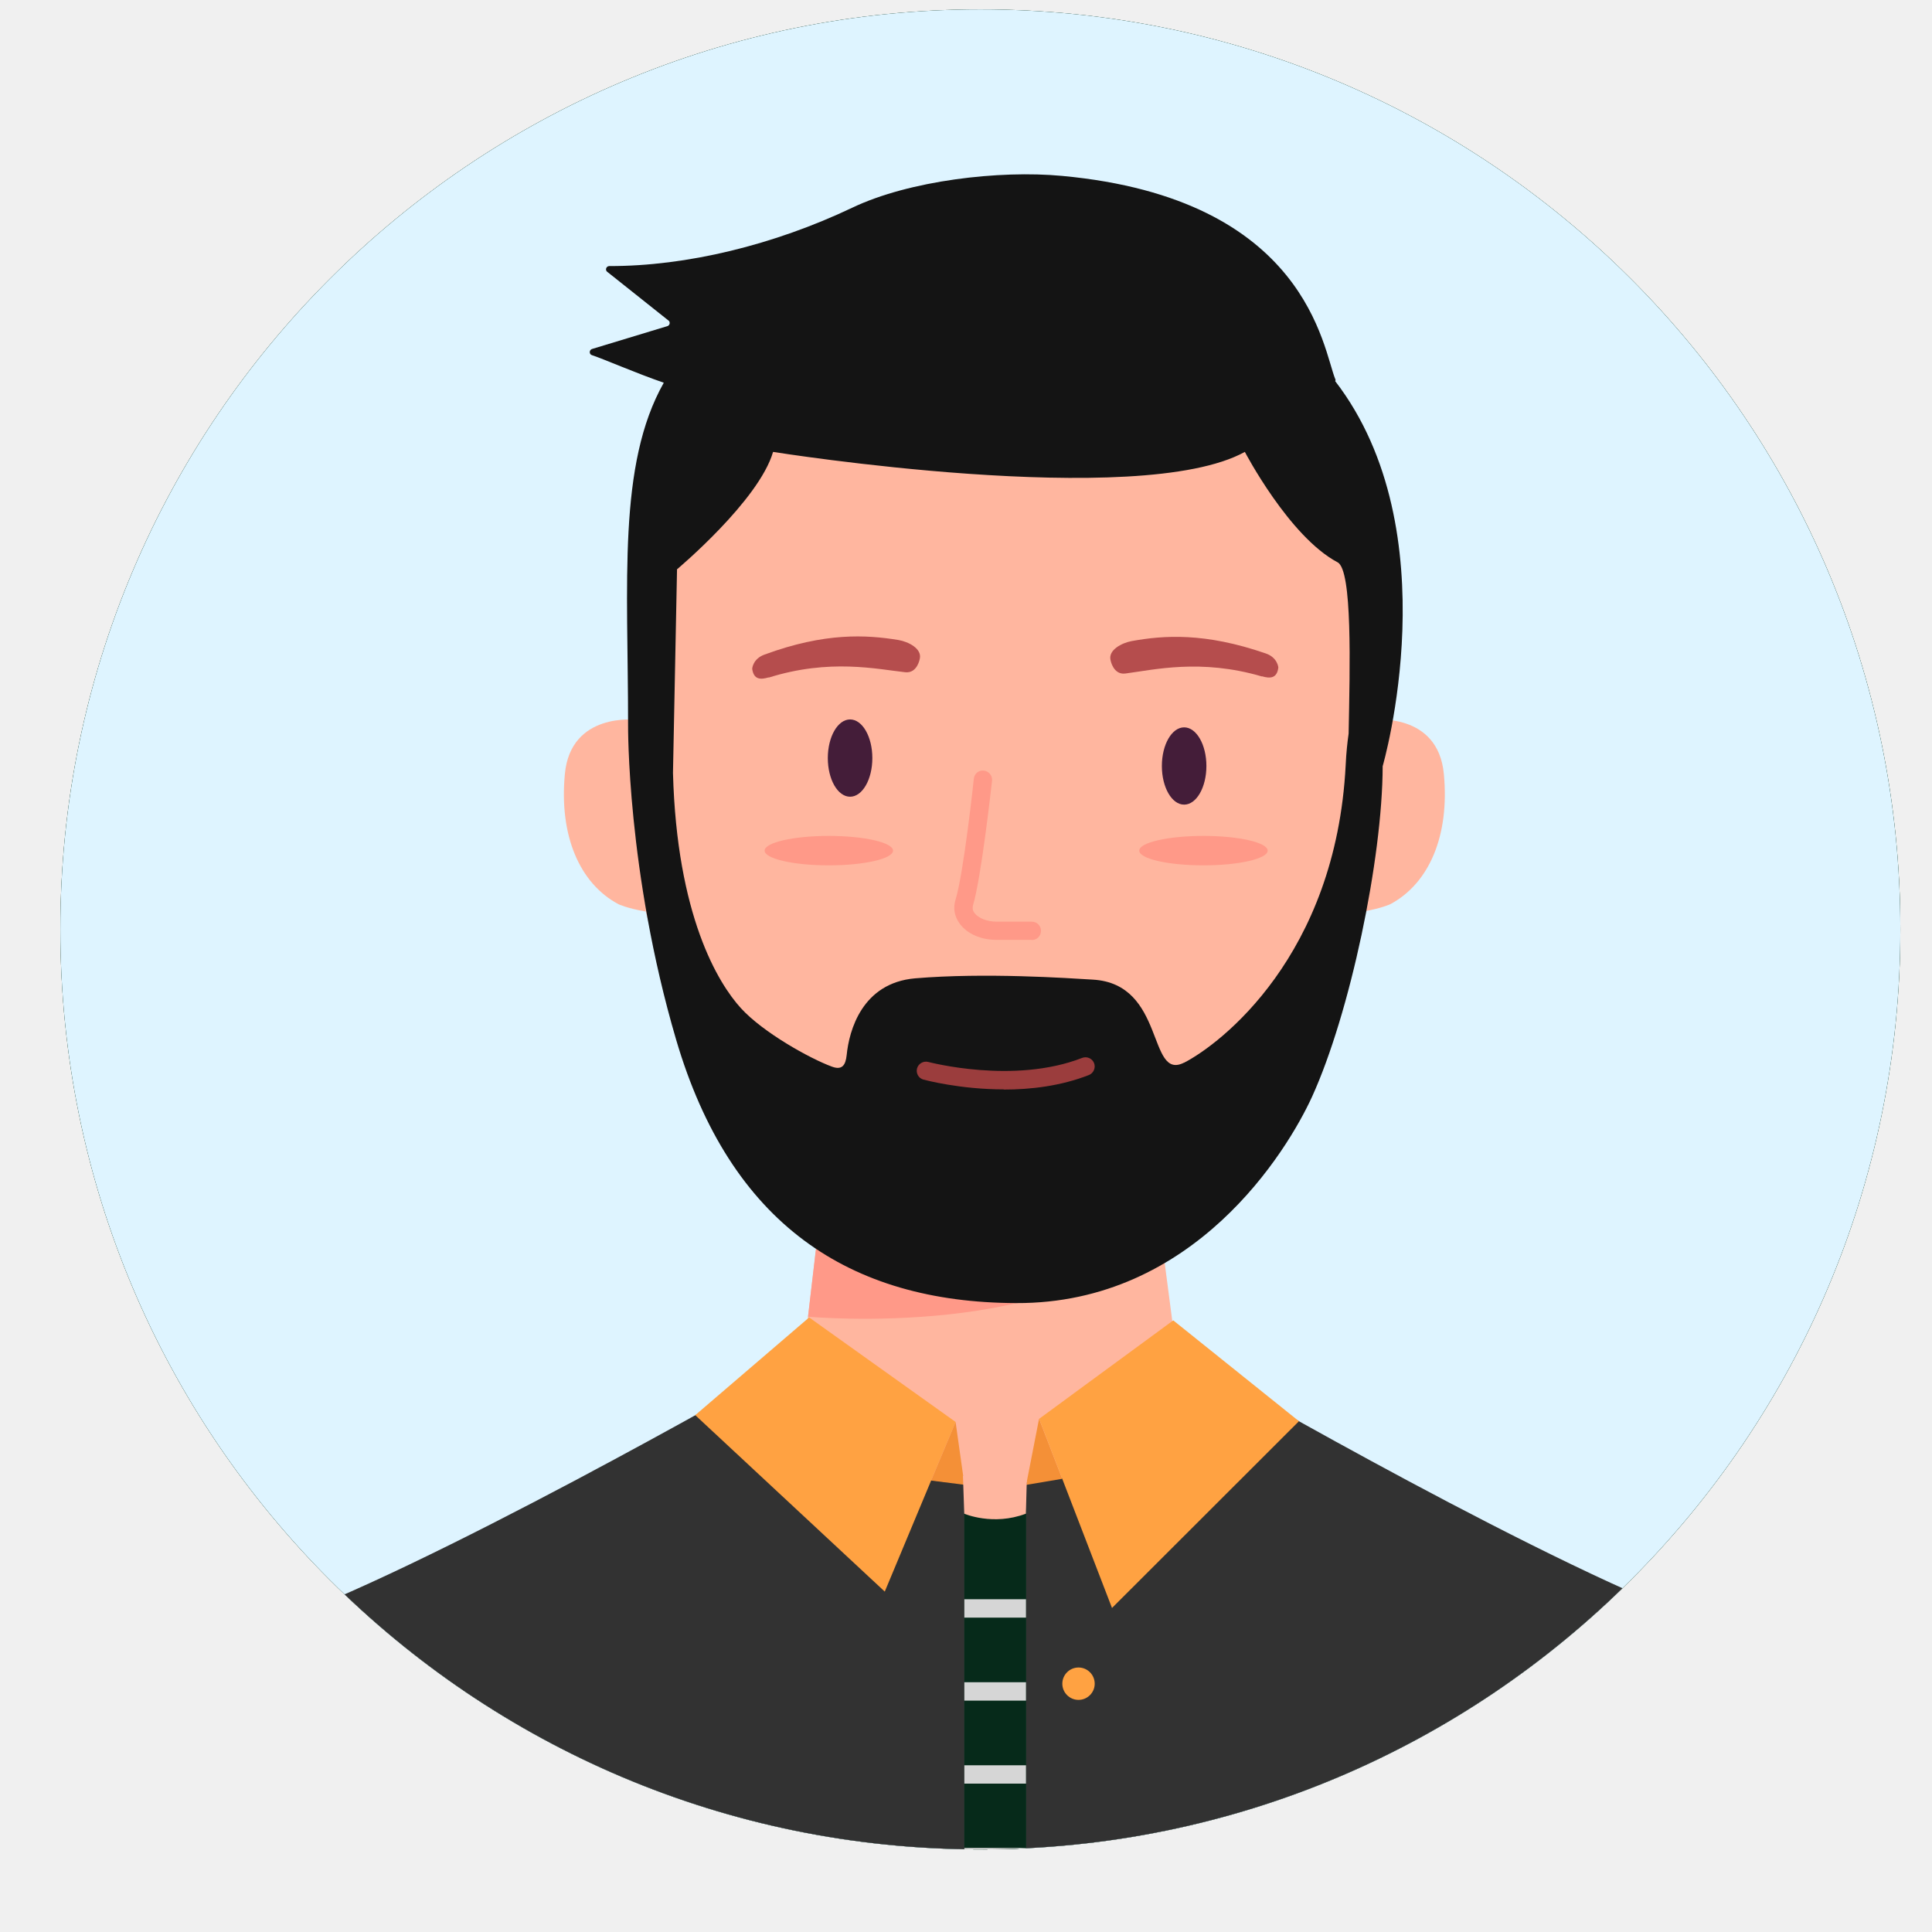
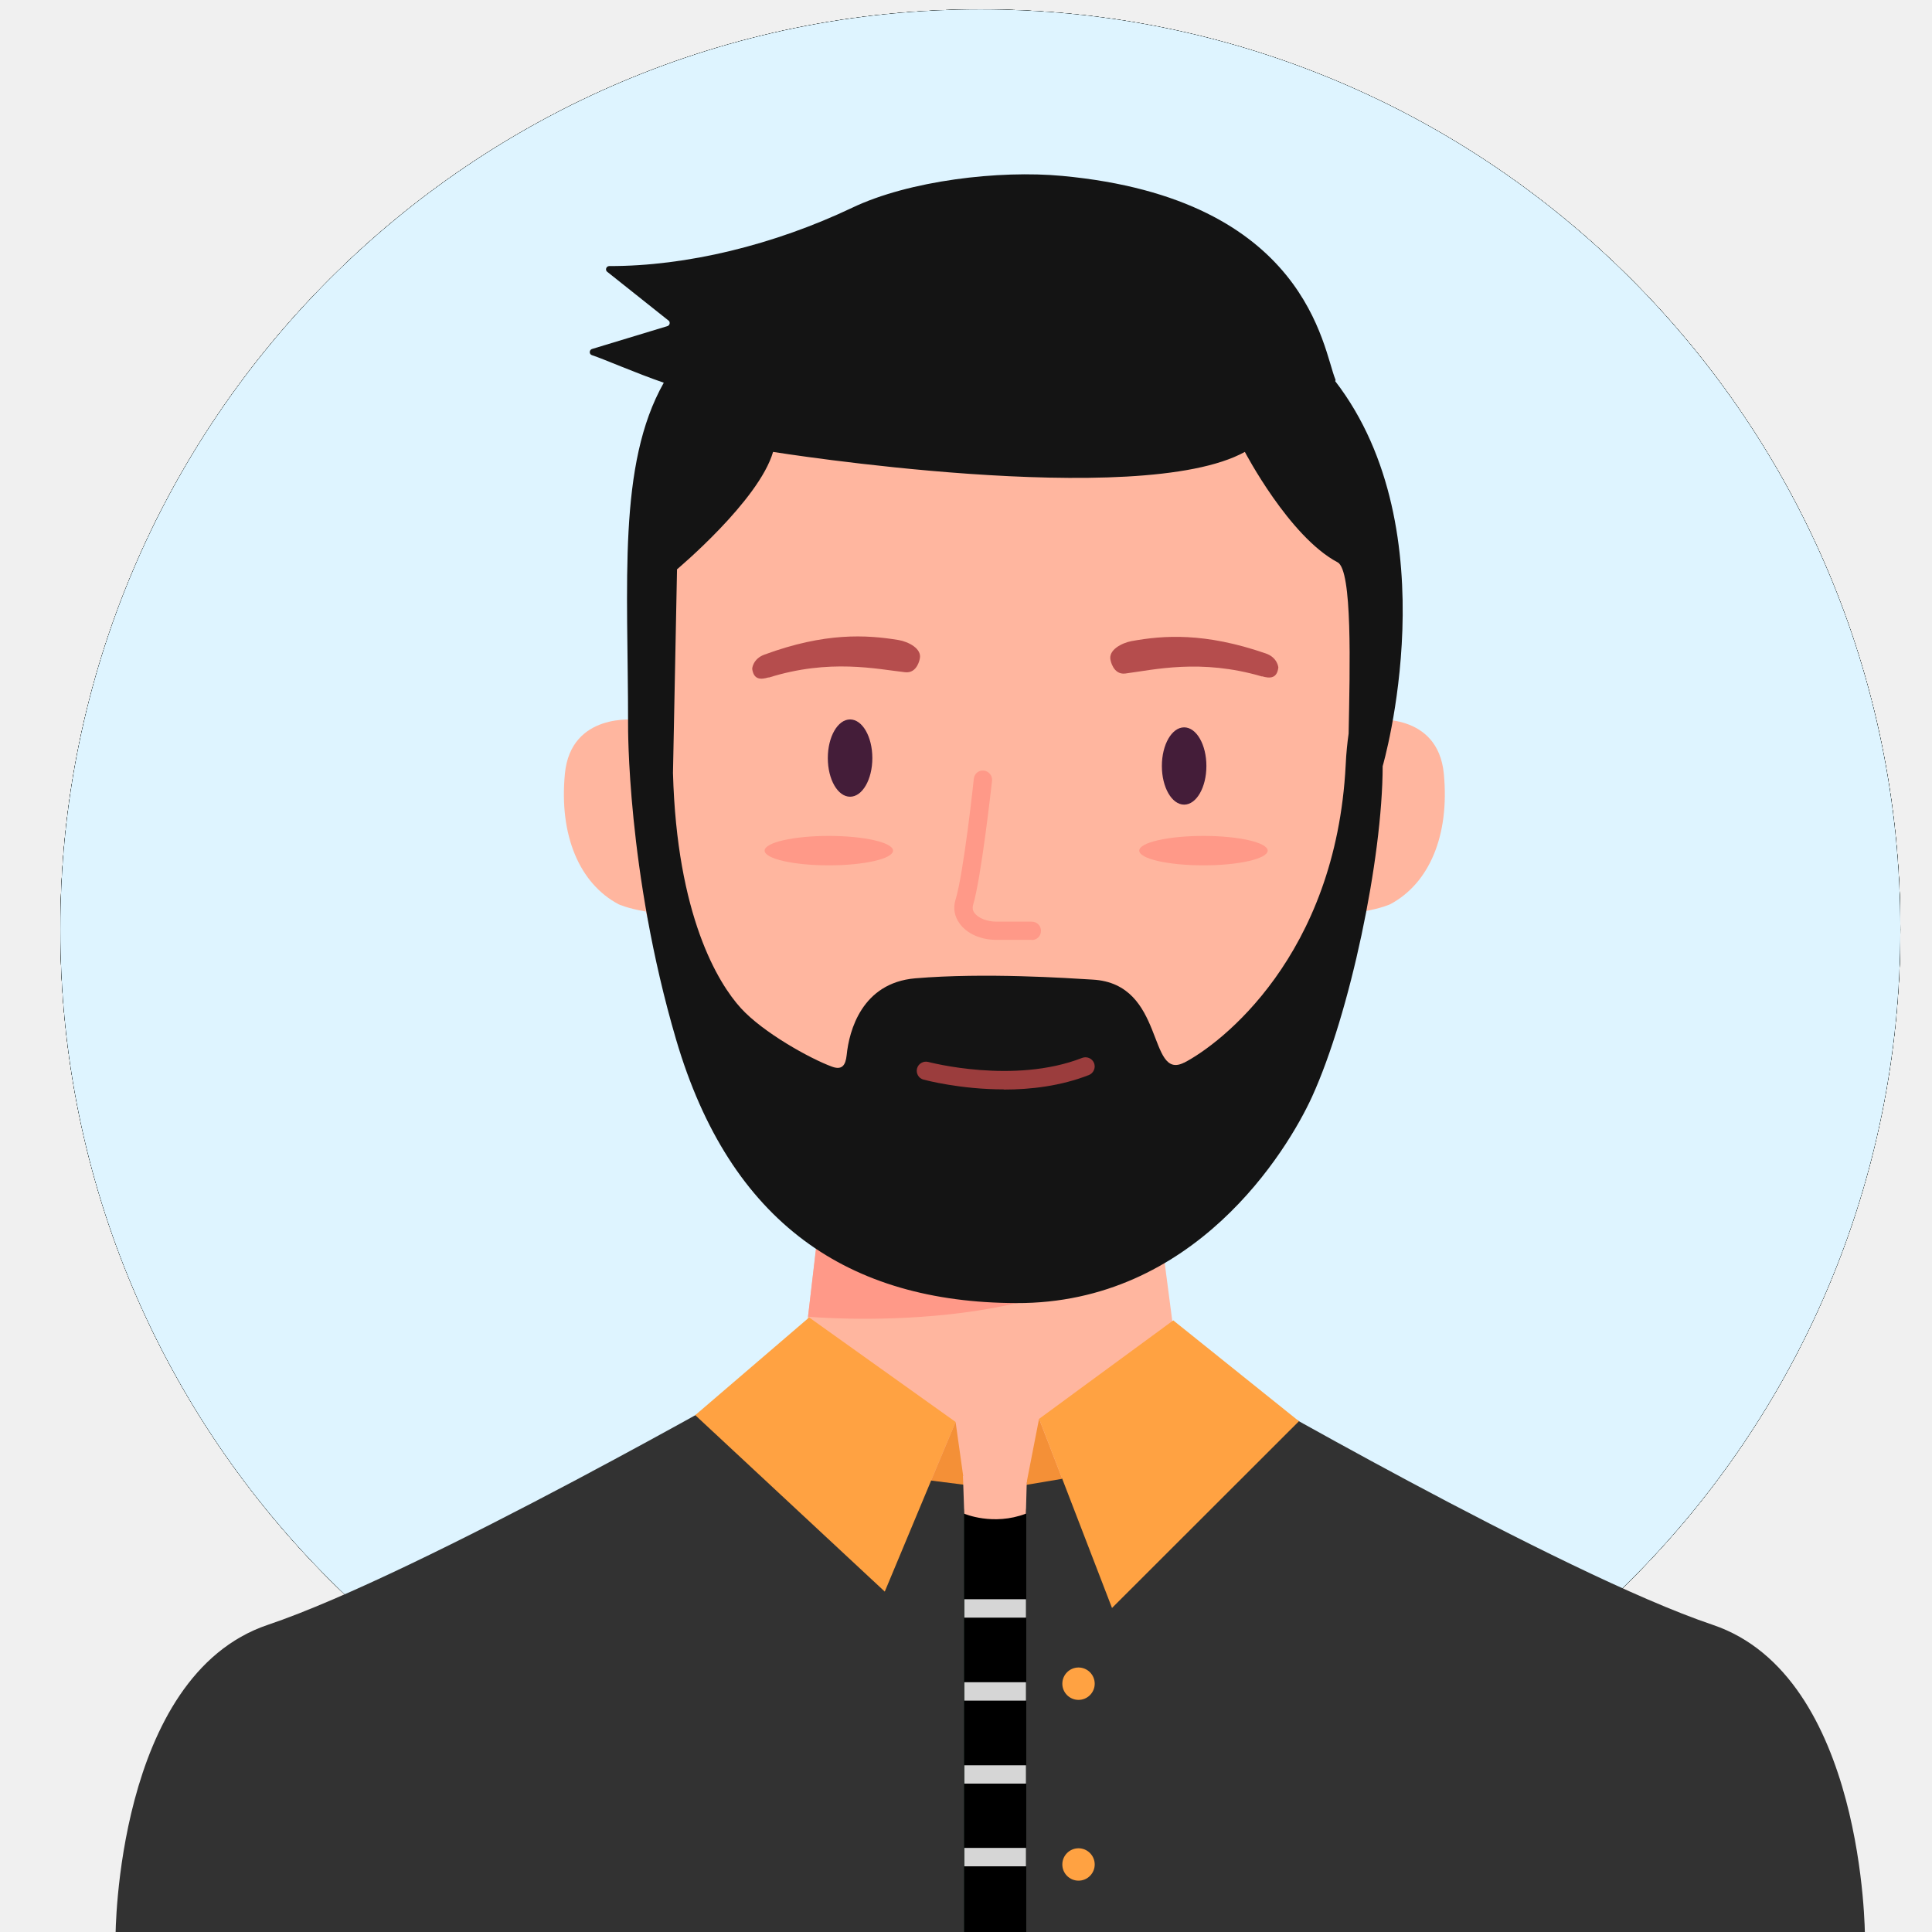
<svg xmlns="http://www.w3.org/2000/svg" width="21" height="21" viewBox="0 0 21 21" fill="none">
-   <g clip-path="url(#clip0_9899_30640)">
+   <g clipPath="url(#clip0_9899_30640)">
    <rect x="0.656" y="0.102" width="20" height="20" rx="10" fill="#106840" />
-     <rect x="0.656" y="0.102" width="20" height="20" rx="10" fill="black" fill-opacity="0.2" />
-     <rect x="0.656" y="0.102" width="20" height="20" rx="10" fill="black" fill-opacity="0.2" />
-     <rect x="0.656" y="0.102" width="20" height="20" rx="10" fill="black" fill-opacity="0.2" />
-     <rect x="0.656" y="0.102" width="20" height="20" rx="10" fill="black" fill-opacity="0.2" />
+     <rect x="0.656" y="0.102" width="20" height="20" rx="10" fill="black" fillOpacity="0.2" />
+     <rect x="0.656" y="0.102" width="20" height="20" rx="10" fill="black" fillOpacity="0.2" />
+     <rect x="0.656" y="0.102" width="20" height="20" rx="10" fill="black" fillOpacity="0.2" />
+     <rect x="0.656" y="0.102" width="20" height="20" rx="10" fill="black" fillOpacity="0.2" />
    <circle cx="10.656" cy="10.102" r="10" fill="#DEF4FF" />
    <path d="M14.922 7.824C14.922 7.824 15.63 7.738 15.694 8.412C15.758 9.086 15.532 9.604 15.112 9.828C15.112 9.828 15.022 9.872 14.816 9.908L14.922 7.826V7.824Z" fill="#FFB69F" />
    <path d="M6.912 7.824C6.912 7.824 6.204 7.738 6.14 8.412C6.076 9.086 6.302 9.604 6.722 9.828C6.722 9.828 6.812 9.872 7.018 9.908L6.912 7.826V7.824Z" fill="#FFB69F" />
    <path d="M1.256 21.047C1.256 21.047 1.256 18.219 2.912 17.661C4.568 17.103 8.31 14.961 8.31 14.961H10.842V21.047H1.256Z" fill="#323232" />
    <path d="M20.271 21.047C20.271 21.047 20.271 18.219 18.616 17.661C16.959 17.103 13.258 14.961 13.258 14.961H10.685V21.047H20.271Z" fill="#323232" />
    <path d="M8.939 13.004L8.705 14.96H12.821L12.565 13.004H8.939Z" fill="#FFB69F" />
    <path d="M10.763 16.132C11.9 16.132 12.821 15.732 12.821 15.238C12.821 14.744 11.9 14.344 10.763 14.344C9.626 14.344 8.705 14.744 8.705 15.238C8.705 15.732 9.626 16.132 10.763 16.132Z" fill="#FFB69F" />
    <path d="M8.783 14.312C8.783 14.312 11.593 14.57 12.583 13.338V11.922L9.021 12.264L8.783 14.312Z" fill="#FF9988" />
    <path d="M10.932 13.57C13.197 13.57 15.034 11.222 15.034 8.326C15.034 5.43 13.197 3.082 10.932 3.082C8.667 3.082 6.83 5.43 6.83 8.326C6.83 11.222 8.667 13.57 10.932 13.57Z" fill="#FFB69F" />
    <path d="M14.515 4.14C14.515 4.14 14.519 4.13 14.515 4.124C14.379 3.798 14.213 2.16 11.545 1.912C10.861 1.848 9.883 1.962 9.263 2.258C8.413 2.662 7.463 2.894 6.623 2.892C6.587 2.892 6.573 2.94 6.605 2.958L7.261 3.48C7.287 3.494 7.285 3.532 7.257 3.544L6.433 3.794C6.403 3.806 6.403 3.85 6.433 3.86C6.567 3.904 6.907 4.054 7.215 4.16C6.711 5.052 6.827 6.334 6.827 7.874C6.827 7.874 6.811 9.47 7.349 11.3C7.937 13.3 9.227 14.158 11.045 14.164C12.981 14.172 13.991 12.512 14.261 11.922C14.673 11.018 15.027 9.338 15.029 8.328C15.029 8.328 15.773 5.776 14.511 4.14H14.515ZM12.871 11.55C12.471 11.754 12.673 10.692 11.877 10.648C11.611 10.632 10.707 10.57 9.947 10.634C9.369 10.684 9.229 11.204 9.203 11.468C9.191 11.582 9.151 11.634 9.043 11.594C8.803 11.506 8.293 11.222 8.053 10.958C7.805 10.686 7.357 9.952 7.315 8.402L7.359 6.188C7.359 6.188 8.249 5.442 8.403 4.912C8.403 4.912 12.379 5.548 13.531 4.912C13.531 4.912 14.013 5.834 14.539 6.112C14.701 6.196 14.673 7.248 14.659 7.974C14.645 8.072 14.633 8.184 14.627 8.316C14.521 10.39 13.267 11.348 12.869 11.552L12.871 11.55Z" fill="#141414" />
    <path d="M12.871 8.746C13.005 8.746 13.113 8.558 13.113 8.326C13.113 8.094 13.005 7.906 12.871 7.906C12.737 7.906 12.629 8.094 12.629 8.326C12.629 8.558 12.737 8.746 12.871 8.746Z" fill="#441D39" />
    <path d="M9.24 8.66C9.374 8.66 9.482 8.472 9.482 8.24C9.482 8.008 9.374 7.82 9.24 7.82C9.106 7.82 8.998 8.008 8.998 8.24C8.998 8.472 9.106 8.66 9.24 8.66Z" fill="#441D39" />
    <path d="M11.214 10.216H10.832C10.662 10.216 10.512 10.15 10.432 10.04C10.374 9.962 10.358 9.87 10.386 9.78C10.473 9.504 10.585 8.474 10.585 8.464C10.591 8.408 10.639 8.37 10.694 8.376C10.748 8.382 10.789 8.432 10.783 8.486C10.778 8.53 10.666 9.544 10.576 9.84C10.569 9.87 10.572 9.896 10.592 9.924C10.634 9.98 10.729 10.018 10.832 10.018H11.214C11.271 10.018 11.315 10.062 11.315 10.118C11.315 10.174 11.271 10.218 11.214 10.218V10.216Z" fill="#FF9988" />
    <path d="M13.081 9.406C13.466 9.406 13.779 9.334 13.779 9.246C13.779 9.158 13.466 9.086 13.081 9.086C12.695 9.086 12.383 9.158 12.383 9.246C12.383 9.334 12.695 9.406 13.081 9.406Z" fill="#FF9988" />
    <path d="M9.009 9.406C9.394 9.406 9.707 9.334 9.707 9.246C9.707 9.158 9.394 9.086 9.009 9.086C8.623 9.086 8.311 9.158 8.311 9.246C8.311 9.334 8.623 9.406 9.009 9.406Z" fill="#FF9988" />
    <path d="M13.717 7.353C13.051 7.157 12.541 7.281 12.231 7.321C12.099 7.337 12.071 7.175 12.071 7.175C12.045 7.065 12.193 6.989 12.297 6.969C12.647 6.905 13.095 6.873 13.759 7.103C13.887 7.147 13.895 7.255 13.895 7.255C13.881 7.375 13.805 7.377 13.717 7.351V7.353Z" fill="#B54D4D" />
    <path d="M8.356 7.365C9.018 7.157 9.53 7.273 9.84 7.307C9.972 7.321 9.998 7.159 9.998 7.159C10.022 7.049 9.872 6.975 9.768 6.957C9.416 6.899 8.968 6.873 8.31 7.115C8.182 7.161 8.176 7.269 8.176 7.269C8.192 7.389 8.268 7.389 8.354 7.363L8.356 7.365Z" fill="#B54D4D" />
    <path d="M10.91 11.841C10.438 11.841 10.062 11.741 10.038 11.735C9.984 11.721 9.954 11.665 9.968 11.613C9.982 11.561 10.038 11.529 10.09 11.543C10.1 11.545 11.02 11.789 11.762 11.499C11.814 11.479 11.872 11.505 11.892 11.555C11.912 11.607 11.886 11.665 11.836 11.685C11.53 11.805 11.202 11.843 10.912 11.843L10.91 11.841Z" fill="#9B3D3D" />
    <path d="M8.795 14.32L10.387 15.456L9.617 17.3L7.557 15.382L8.795 14.32Z" fill="#FFA242" />
    <path d="M10.387 15.457L10.483 16.139L10.121 16.093L10.387 15.457Z" fill="#F49037" />
    <path d="M11.294 15.422L11.154 16.14L11.546 16.074L11.294 15.422Z" fill="#F49037" />
    <path d="M11.295 15.422L12.753 14.352L14.119 15.448L12.087 17.478L11.295 15.422Z" fill="#FFA242" />
    <path d="M11.152 16.402H10.482V21.044H11.152V16.402Z" fill="#106840" />
-     <path d="M11.152 16.402H10.482V21.044H11.152V16.402Z" fill="black" fill-opacity="0.2" />
-     <path d="M11.152 16.402H10.482V21.044H11.152V16.402Z" fill="black" fill-opacity="0.2" />
-     <path d="M11.152 16.402H10.482V21.044H11.152V16.402Z" fill="black" fill-opacity="0.2" />
-     <path d="M11.152 16.402H10.482V21.044H11.152V16.402Z" fill="black" fill-opacity="0.2" />
+     <path d="M11.152 16.402H10.482V21.044H11.152V16.402Z" fill="black" fillOpacity="0.2" />
+     <path d="M11.152 16.402H10.482V21.044H11.152V16.402Z" fill="black" fillOpacity="0.2" />
+     <path d="M11.152 16.402H10.482V21.044H11.152V16.402Z" fill="black" fillOpacity="0.2" />
+     <path d="M11.152 16.402H10.482V21.044H11.152V16.402Z" fill="black" fillOpacity="0.2" />
    <path d="M10.467 16.045L10.481 16.453C10.481 16.453 10.793 16.589 11.151 16.453L11.161 16.083L10.465 16.043L10.467 16.045Z" fill="#FFB69F" />
    <path d="M11.152 17.383H10.482V17.583H11.152V17.383Z" fill="#D6D6D6" />
    <path d="M11.152 18.285H10.482V18.485H11.152V18.285Z" fill="#D6D6D6" />
    <path d="M11.152 19.188H10.482V19.387H11.152V19.188Z" fill="#D6D6D6" />
    <path d="M11.152 20.086H10.482V20.286H11.152V20.086Z" fill="#D6D6D6" />
    <path d="M11.723 18.477C11.82 18.477 11.899 18.398 11.899 18.301C11.899 18.204 11.82 18.125 11.723 18.125C11.626 18.125 11.547 18.204 11.547 18.301C11.547 18.398 11.626 18.477 11.723 18.477Z" fill="#FFA242" />
    <path d="M11.723 20.442C11.82 20.442 11.899 20.363 11.899 20.266C11.899 20.169 11.82 20.09 11.723 20.09C11.626 20.09 11.547 20.169 11.547 20.266C11.547 20.363 11.626 20.442 11.723 20.442Z" fill="#FFA242" />
  </g>
  <defs>
    <clipPath id="clip0_9899_30640">
      <rect x="0.656" y="0.102" width="20" height="20" rx="10" fill="white" />
    </clipPath>
  </defs>
</svg>
